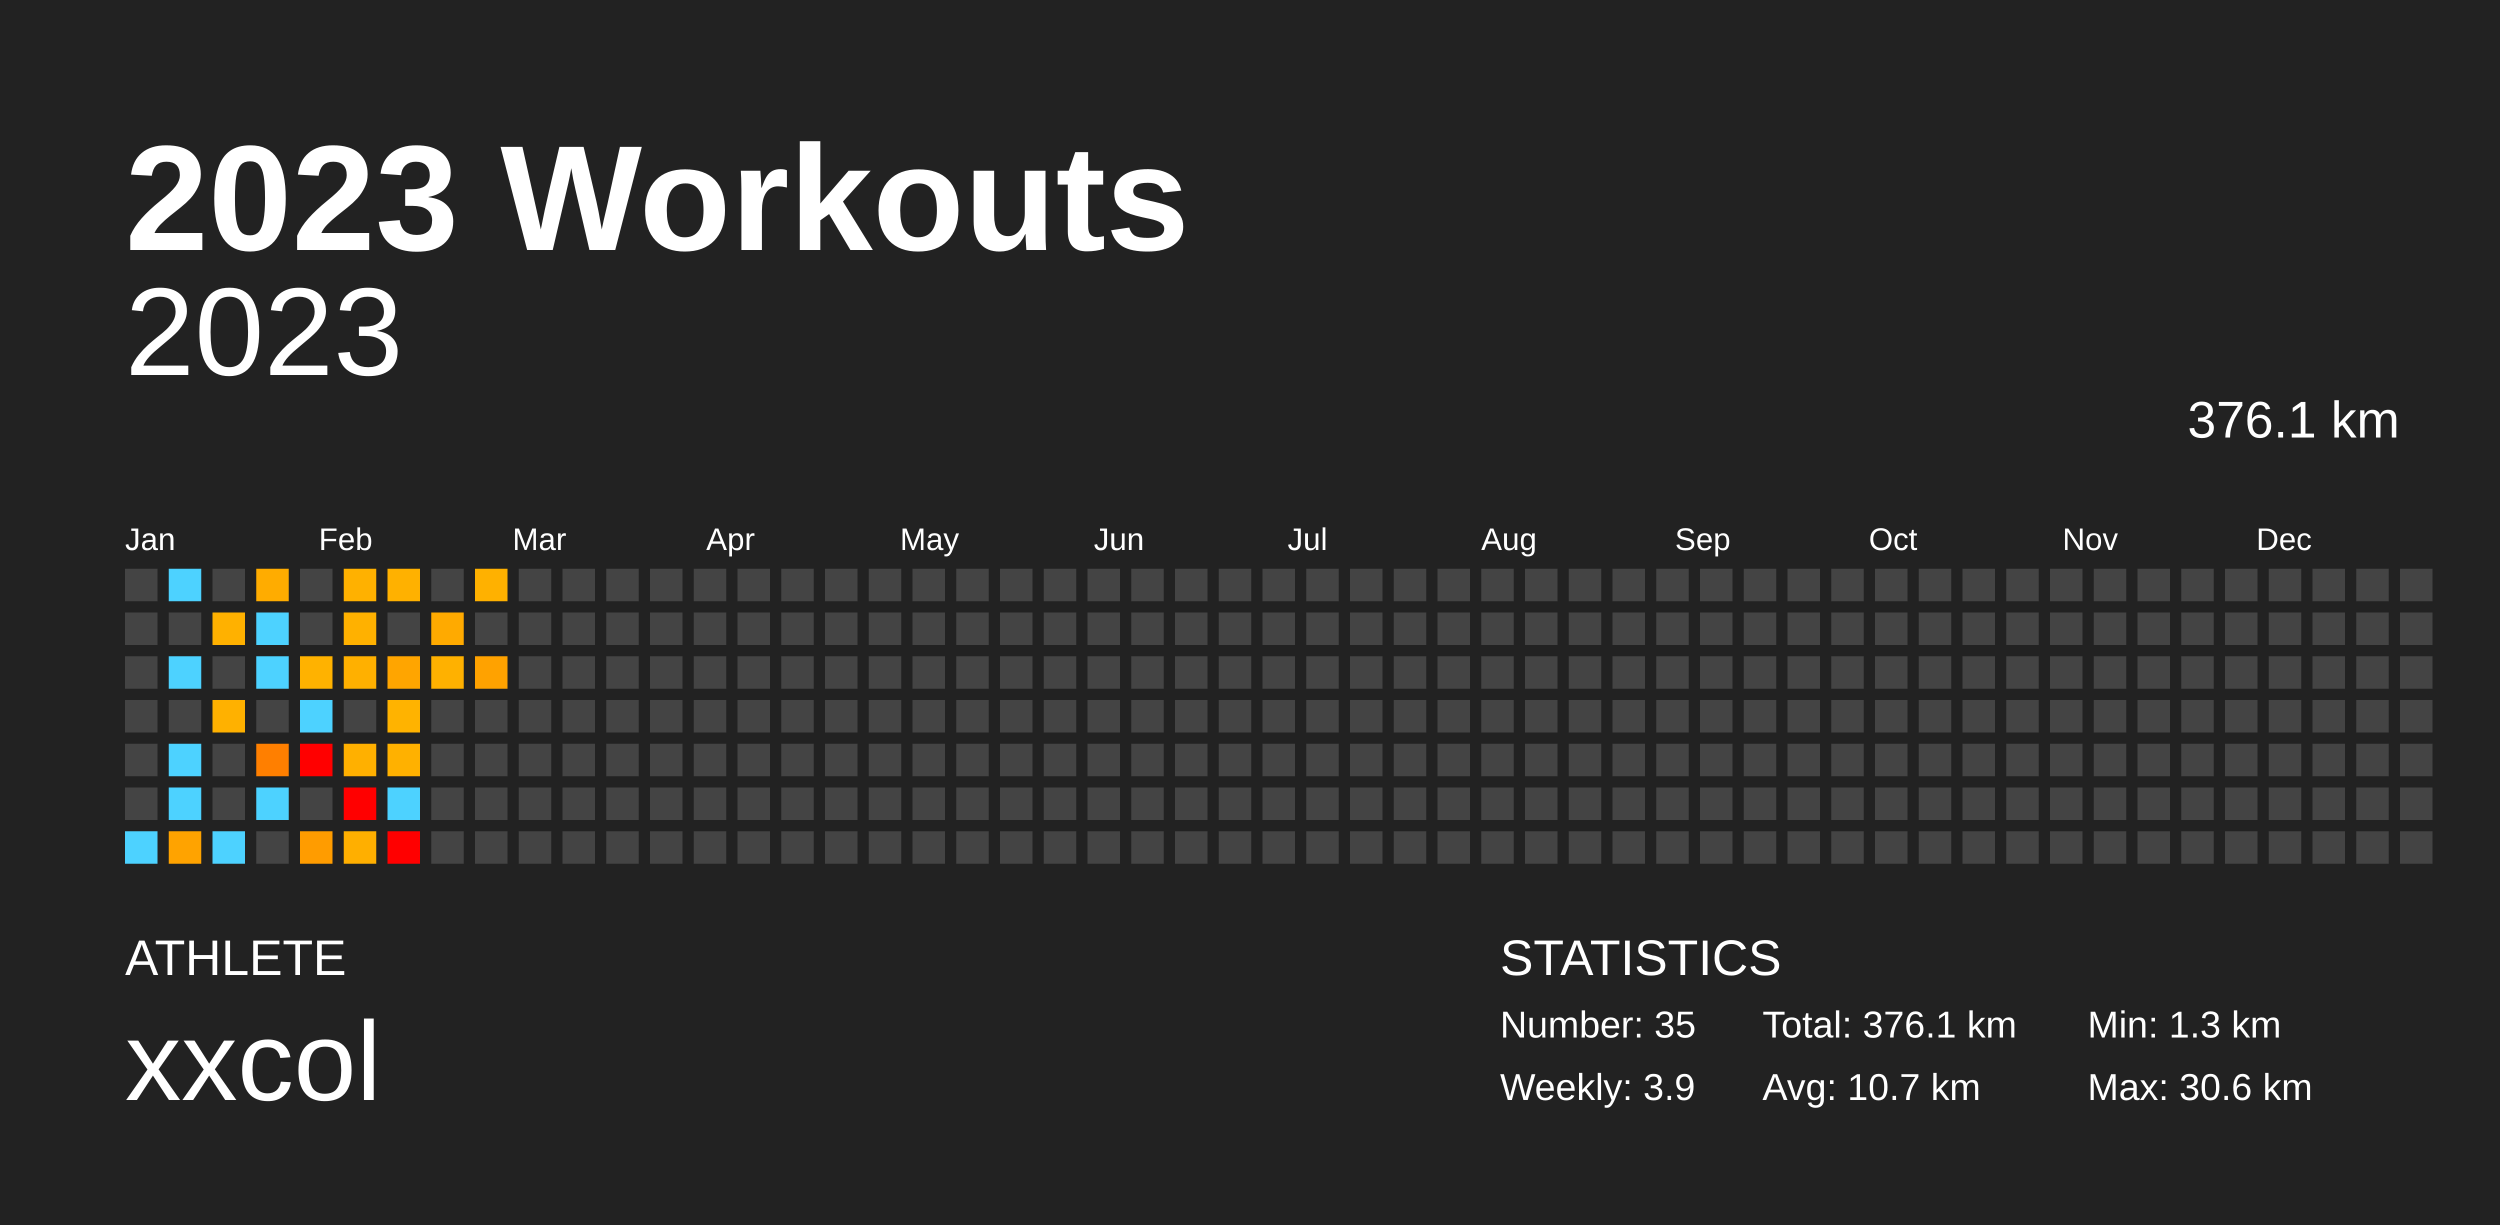
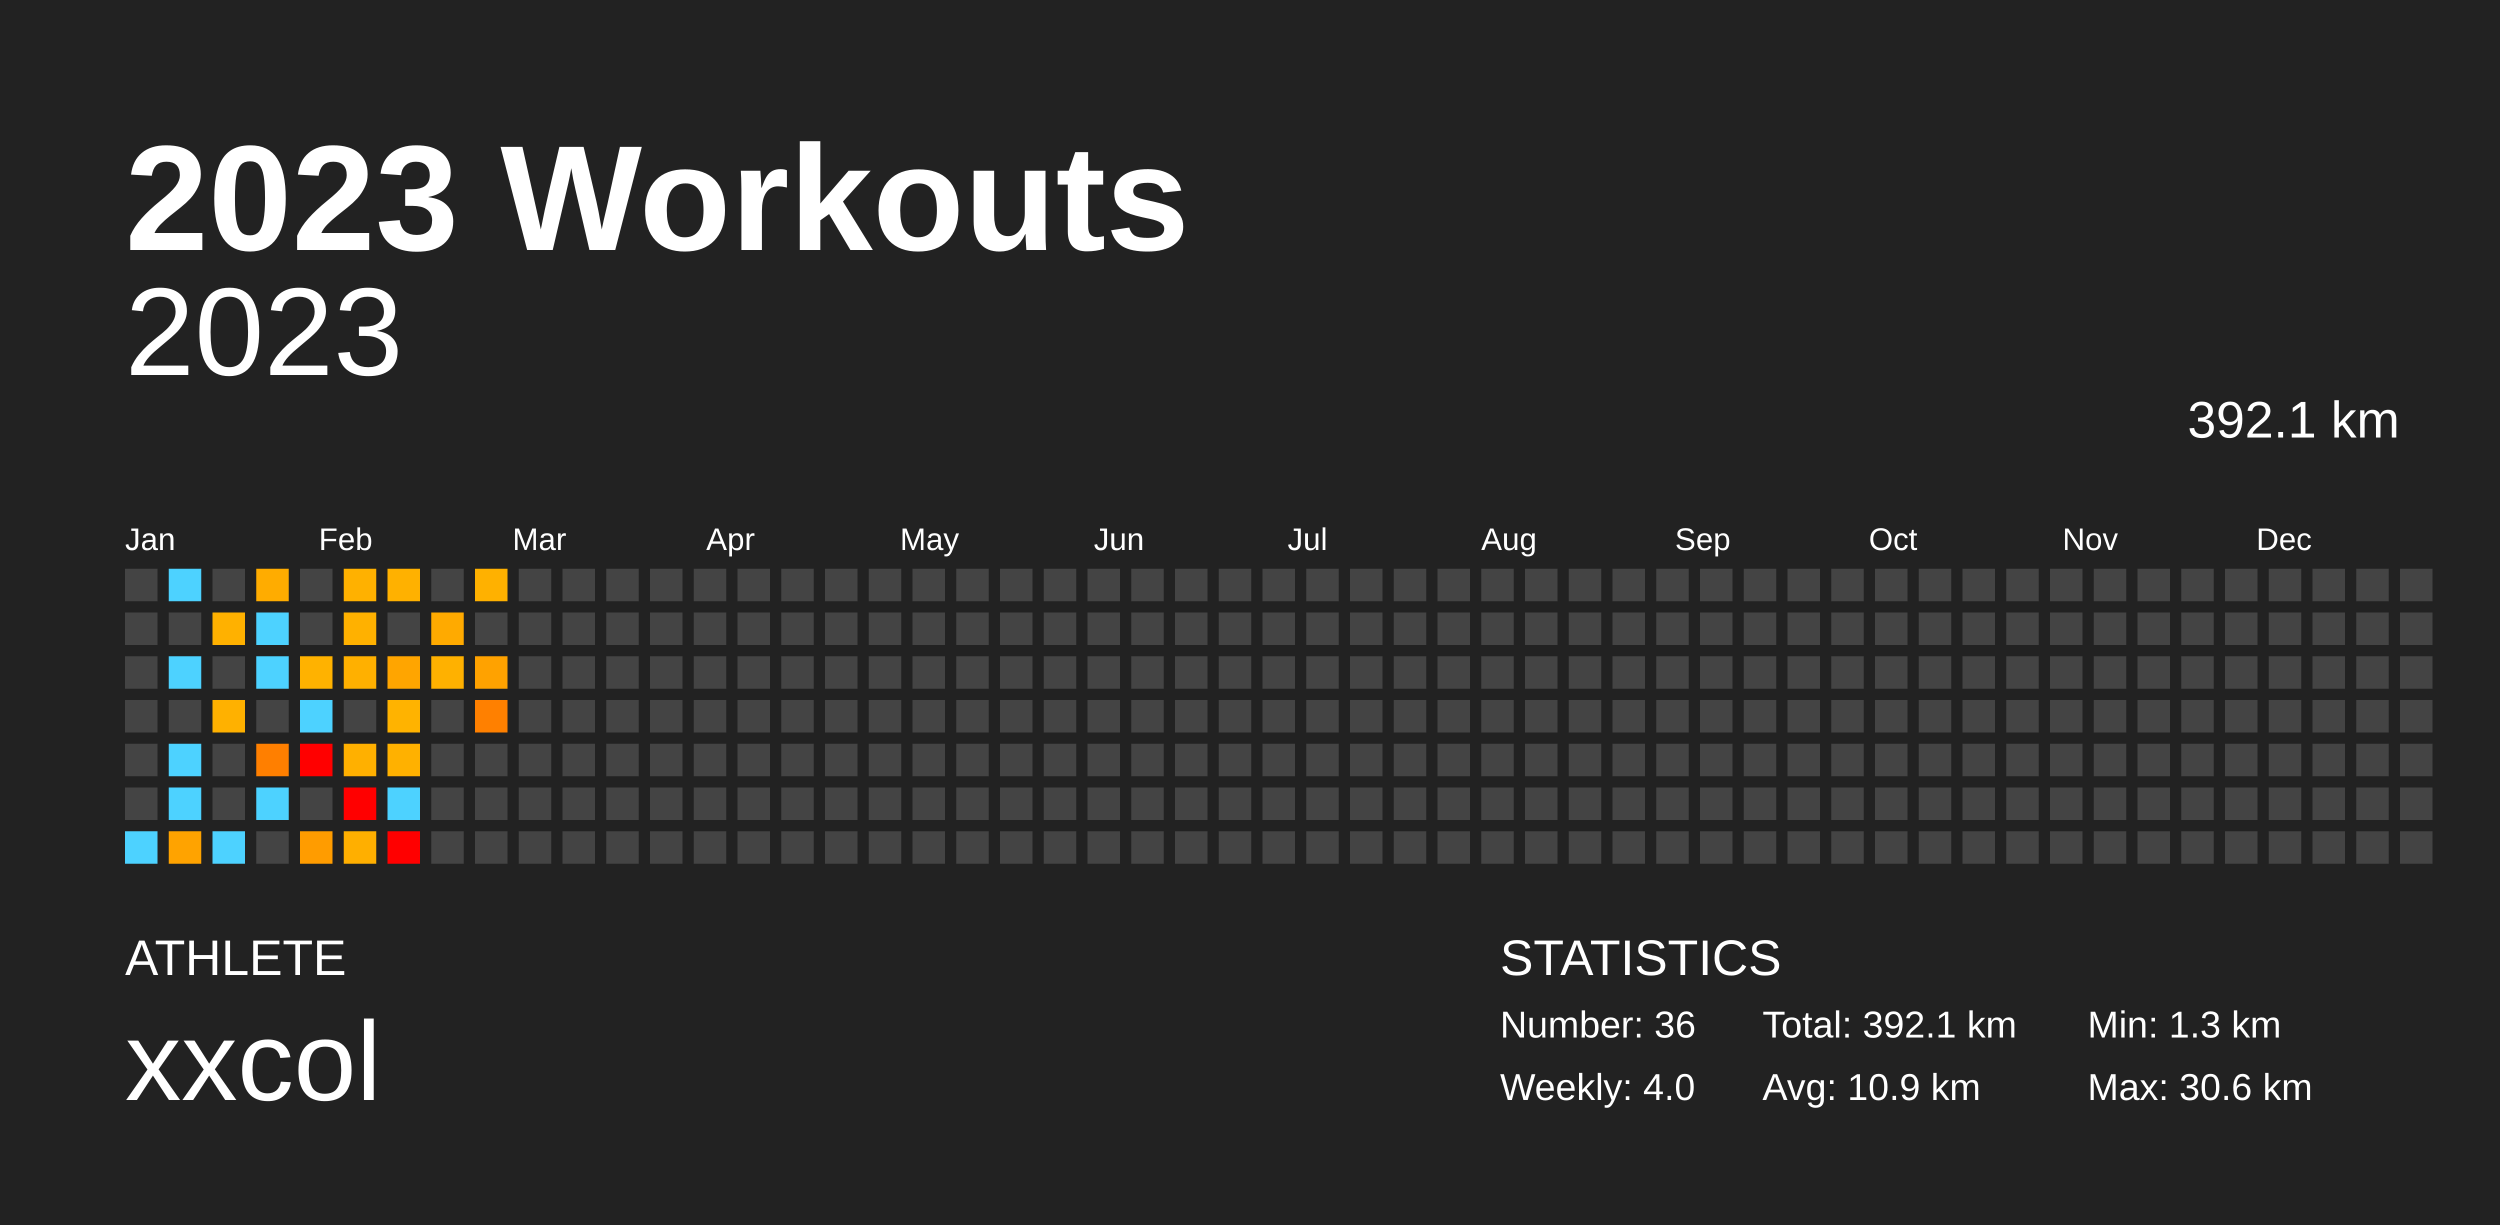
<svg xmlns="http://www.w3.org/2000/svg" baseProfile="full" height="98mm" version="1.1" viewBox="0,0,200,98" width="200mm">
  <defs />
  <rect fill="#222222" height="98" width="200" x="0" y="0" />
  <text fill="#FFFFFF" style="font-size:12px; font-family:Arial; font-weight:bold;" x="10" y="20">2023 Workouts</text>
  <text fill="#FFFFFF" style="font-size:4px; font-family:Arial" x="10" y="78">ATHLETE</text>
  <text fill="#FFFFFF" style="font-size:9px; font-family:Arial" x="10" y="88">xxcol</text>
  <text fill="#FFFFFF" style="font-size:4px; font-family:Arial" x="120" y="78">STATISTICS</text>
-   <text fill="#FFFFFF" style="font-size:3px; font-family:Arial" x="120" y="83">Number: 35</text>
-   <text fill="#FFFFFF" style="font-size:3px; font-family:Arial" x="120" y="88">Weekly: 3.9</text>
-   <text fill="#FFFFFF" style="font-size:3px; font-family:Arial" x="141" y="83">Total: 376.1 km</text>
-   <text fill="#FFFFFF" style="font-size:3px; font-family:Arial" x="141" y="88">Avg: 10.7 km</text>
+   <text fill="#FFFFFF" style="font-size:3px; font-family:Arial" x="120" y="83">Number: 36</text>
+   <text fill="#FFFFFF" style="font-size:3px; font-family:Arial" x="120" y="88">Weekly: 4.0</text>
+   <text fill="#FFFFFF" style="font-size:3px; font-family:Arial" x="141" y="83">Total: 392.1 km</text>
+   <text fill="#FFFFFF" style="font-size:3px; font-family:Arial" x="141" y="88">Avg: 10.9 km</text>
  <text fill="#FFFFFF" style="font-size:3px; font-family:Arial" x="167" y="83">Min: 1.3 km</text>
  <text fill="#FFFFFF" style="font-size:3px; font-family:Arial" x="167" y="88">Max: 30.6 km</text>
  <text alignment-baseline="hanging" fill="#FFFFFF" style="font-size:10.0px; font-family:Arial;" x="10" y="30">2023</text>
-   <text alignment-baseline="hanging" fill="#FFFFFF" style="font-size:4.125px; font-family:Arial;" x="175" y="35">376.1 km</text>
+   <text alignment-baseline="hanging" fill="#FFFFFF" style="font-size:4.125px; font-family:Arial;" x="175" y="35">392.1 km</text>
  <text fill="#FFFFFF" style="font-size:2.5px; font-family:Arial" x="10.0" y="44">Jan</text>
  <text fill="#FFFFFF" style="font-size:2.5px; font-family:Arial" x="25.5" y="44">Feb</text>
  <text fill="#FFFFFF" style="font-size:2.5px; font-family:Arial" x="41.0" y="44">Mar</text>
  <text fill="#FFFFFF" style="font-size:2.5px; font-family:Arial" x="56.5" y="44">Apr</text>
  <text fill="#FFFFFF" style="font-size:2.5px; font-family:Arial" x="72.0" y="44">May</text>
  <text fill="#FFFFFF" style="font-size:2.5px; font-family:Arial" x="87.5" y="44">Jun</text>
  <text fill="#FFFFFF" style="font-size:2.5px; font-family:Arial" x="103.0" y="44">Jul</text>
  <text fill="#FFFFFF" style="font-size:2.5px; font-family:Arial" x="118.5" y="44">Aug</text>
  <text fill="#FFFFFF" style="font-size:2.5px; font-family:Arial" x="134.0" y="44">Sep</text>
  <text fill="#FFFFFF" style="font-size:2.5px; font-family:Arial" x="149.5" y="44">Oct</text>
  <text fill="#FFFFFF" style="font-size:2.5px; font-family:Arial" x="165.0" y="44">Nov</text>
  <text fill="#FFFFFF" style="font-size:2.5px; font-family:Arial" x="180.5" y="44">Dec</text>
  <rect fill="#444444" height="2.6" width="2.6" x="10.0" y="45.5" />
  <rect fill="#444444" height="2.6" width="2.6" x="10.0" y="49.0" />
  <rect fill="#444444" height="2.6" width="2.6" x="10.0" y="52.5" />
  <rect fill="#444444" height="2.6" width="2.6" x="10.0" y="56.0" />
  <rect fill="#444444" height="2.6" width="2.6" x="10.0" y="59.5" />
  <rect fill="#444444" height="2.6" width="2.6" x="10.0" y="63.0" />
  <rect fill="#4dd2ff" height="2.6" width="2.6" x="10.0" y="66.5" />
  <rect fill="#4dd2ff" height="2.6" width="2.6" x="13.5" y="45.5" />
  <rect fill="#444444" height="2.6" width="2.6" x="13.5" y="49.0" />
  <rect fill="#4dd2ff" height="2.6" width="2.6" x="13.5" y="52.5" />
  <rect fill="#444444" height="2.6" width="2.6" x="13.5" y="56.0" />
  <rect fill="#4dd2ff" height="2.6" width="2.6" x="13.5" y="59.5" />
  <rect fill="#4dd2ff" height="2.6" width="2.6" x="13.5" y="63.0" />
  <rect fill="#ffa300" height="2.6" width="2.6" x="13.5" y="66.5" />
  <rect fill="#444444" height="2.6" width="2.6" x="17.0" y="45.5" />
  <rect fill="#ffb100" height="2.6" width="2.6" x="17.0" y="49.0" />
  <rect fill="#444444" height="2.6" width="2.6" x="17.0" y="52.5" />
  <rect fill="#ffb100" height="2.6" width="2.6" x="17.0" y="56.0" />
  <rect fill="#444444" height="2.6" width="2.6" x="17.0" y="59.5" />
  <rect fill="#444444" height="2.6" width="2.6" x="17.0" y="63.0" />
  <rect fill="#4dd2ff" height="2.6" width="2.6" x="17.0" y="66.5" />
  <rect fill="#ffac00" height="2.6" width="2.6" x="20.5" y="45.5" />
  <rect fill="#4dd2ff" height="2.6" width="2.6" x="20.5" y="49.0" />
  <rect fill="#4dd2ff" height="2.6" width="2.6" x="20.5" y="52.5" />
  <rect fill="#444444" height="2.6" width="2.6" x="20.5" y="56.0" />
  <rect fill="#ff7f00" height="2.6" width="2.6" x="20.5" y="59.5" />
  <rect fill="#4dd2ff" height="2.6" width="2.6" x="20.5" y="63.0" />
  <rect fill="#444444" height="2.6" width="2.6" x="20.5" y="66.5" />
  <rect fill="#444444" height="2.6" width="2.6" x="24.0" y="45.5" />
  <rect fill="#444444" height="2.6" width="2.6" x="24.0" y="49.0" />
  <rect fill="#ffb200" height="2.6" width="2.6" x="24.0" y="52.5" />
  <rect fill="#4dd2ff" height="2.6" width="2.6" x="24.0" y="56.0" />
  <rect fill="red" height="2.6" width="2.6" x="24.0" y="59.5" />
  <rect fill="#444444" height="2.6" width="2.6" x="24.0" y="63.0" />
  <rect fill="#ff9c00" height="2.6" width="2.6" x="24.0" y="66.5" />
  <rect fill="#ffb100" height="2.6" width="2.6" x="27.5" y="45.5" />
  <rect fill="#ffb100" height="2.6" width="2.6" x="27.5" y="49.0" />
  <rect fill="#ffb000" height="2.6" width="2.6" x="27.5" y="52.5" />
  <rect fill="#444444" height="2.6" width="2.6" x="27.5" y="56.0" />
  <rect fill="#ffb000" height="2.6" width="2.6" x="27.5" y="59.5" />
  <rect fill="red" height="2.6" width="2.6" x="27.5" y="63.0" />
  <rect fill="#ffaf00" height="2.6" width="2.6" x="27.5" y="66.5" />
  <rect fill="#ffb100" height="2.6" width="2.6" x="31.0" y="45.5" />
  <rect fill="#444444" height="2.6" width="2.6" x="31.0" y="49.0" />
  <rect fill="#ffa500" height="2.6" width="2.6" x="31.0" y="52.5" />
  <rect fill="#ffb300" height="2.6" width="2.6" x="31.0" y="56.0" />
  <rect fill="#ffb100" height="2.6" width="2.6" x="31.0" y="59.5" />
  <rect fill="#4dd2ff" height="2.6" width="2.6" x="31.0" y="63.0" />
  <rect fill="red" height="2.6" width="2.6" x="31.0" y="66.5" />
  <rect fill="#444444" height="2.6" width="2.6" x="34.5" y="45.5" />
  <rect fill="#ffaa00" height="2.6" width="2.6" x="34.5" y="49.0" />
  <rect fill="#ffb100" height="2.6" width="2.6" x="34.5" y="52.5" />
  <rect fill="#444444" height="2.6" width="2.6" x="34.5" y="56.0" />
  <rect fill="#444444" height="2.6" width="2.6" x="34.5" y="59.5" />
  <rect fill="#444444" height="2.6" width="2.6" x="34.5" y="63.0" />
  <rect fill="#444444" height="2.6" width="2.6" x="34.5" y="66.5" />
  <rect fill="#ffb100" height="2.6" width="2.6" x="38.0" y="45.5" />
  <rect fill="#444444" height="2.6" width="2.6" x="38.0" y="49.0" />
  <rect fill="#ffa200" height="2.6" width="2.6" x="38.0" y="52.5" />
-   <rect fill="#444444" height="2.6" width="2.6" x="38.0" y="56.0" />
+   <rect fill="#ff8000" height="2.6" width="2.6" x="38.0" y="56.0" />
  <rect fill="#444444" height="2.6" width="2.6" x="38.0" y="59.5" />
  <rect fill="#444444" height="2.6" width="2.6" x="38.0" y="63.0" />
  <rect fill="#444444" height="2.6" width="2.6" x="38.0" y="66.5" />
  <rect fill="#444444" height="2.6" width="2.6" x="41.5" y="45.5" />
  <rect fill="#444444" height="2.6" width="2.6" x="41.5" y="49.0" />
  <rect fill="#444444" height="2.6" width="2.6" x="41.5" y="52.5" />
  <rect fill="#444444" height="2.6" width="2.6" x="41.5" y="56.0" />
  <rect fill="#444444" height="2.6" width="2.6" x="41.5" y="59.5" />
  <rect fill="#444444" height="2.6" width="2.6" x="41.5" y="63.0" />
  <rect fill="#444444" height="2.6" width="2.6" x="41.5" y="66.5" />
  <rect fill="#444444" height="2.6" width="2.6" x="45.0" y="45.5" />
  <rect fill="#444444" height="2.6" width="2.6" x="45.0" y="49.0" />
  <rect fill="#444444" height="2.6" width="2.6" x="45.0" y="52.5" />
  <rect fill="#444444" height="2.6" width="2.6" x="45.0" y="56.0" />
  <rect fill="#444444" height="2.6" width="2.6" x="45.0" y="59.5" />
  <rect fill="#444444" height="2.6" width="2.6" x="45.0" y="63.0" />
  <rect fill="#444444" height="2.6" width="2.6" x="45.0" y="66.5" />
  <rect fill="#444444" height="2.6" width="2.6" x="48.5" y="45.5" />
  <rect fill="#444444" height="2.6" width="2.6" x="48.5" y="49.0" />
  <rect fill="#444444" height="2.6" width="2.6" x="48.5" y="52.5" />
  <rect fill="#444444" height="2.6" width="2.6" x="48.5" y="56.0" />
  <rect fill="#444444" height="2.6" width="2.6" x="48.5" y="59.5" />
  <rect fill="#444444" height="2.6" width="2.6" x="48.5" y="63.0" />
  <rect fill="#444444" height="2.6" width="2.6" x="48.5" y="66.5" />
  <rect fill="#444444" height="2.6" width="2.6" x="52.0" y="45.5" />
  <rect fill="#444444" height="2.6" width="2.6" x="52.0" y="49.0" />
  <rect fill="#444444" height="2.6" width="2.6" x="52.0" y="52.5" />
  <rect fill="#444444" height="2.6" width="2.6" x="52.0" y="56.0" />
  <rect fill="#444444" height="2.6" width="2.6" x="52.0" y="59.5" />
  <rect fill="#444444" height="2.6" width="2.6" x="52.0" y="63.0" />
  <rect fill="#444444" height="2.6" width="2.6" x="52.0" y="66.5" />
  <rect fill="#444444" height="2.6" width="2.6" x="55.5" y="45.5" />
  <rect fill="#444444" height="2.6" width="2.6" x="55.5" y="49.0" />
  <rect fill="#444444" height="2.6" width="2.6" x="55.5" y="52.5" />
  <rect fill="#444444" height="2.6" width="2.6" x="55.5" y="56.0" />
  <rect fill="#444444" height="2.6" width="2.6" x="55.5" y="59.5" />
  <rect fill="#444444" height="2.6" width="2.6" x="55.5" y="63.0" />
  <rect fill="#444444" height="2.6" width="2.6" x="55.5" y="66.5" />
  <rect fill="#444444" height="2.6" width="2.6" x="59.0" y="45.5" />
  <rect fill="#444444" height="2.6" width="2.6" x="59.0" y="49.0" />
  <rect fill="#444444" height="2.6" width="2.6" x="59.0" y="52.5" />
  <rect fill="#444444" height="2.6" width="2.6" x="59.0" y="56.0" />
  <rect fill="#444444" height="2.6" width="2.6" x="59.0" y="59.5" />
  <rect fill="#444444" height="2.6" width="2.6" x="59.0" y="63.0" />
  <rect fill="#444444" height="2.6" width="2.6" x="59.0" y="66.5" />
  <rect fill="#444444" height="2.6" width="2.6" x="62.5" y="45.5" />
  <rect fill="#444444" height="2.6" width="2.6" x="62.5" y="49.0" />
  <rect fill="#444444" height="2.6" width="2.6" x="62.5" y="52.5" />
  <rect fill="#444444" height="2.6" width="2.6" x="62.5" y="56.0" />
  <rect fill="#444444" height="2.6" width="2.6" x="62.5" y="59.5" />
  <rect fill="#444444" height="2.6" width="2.6" x="62.5" y="63.0" />
  <rect fill="#444444" height="2.6" width="2.6" x="62.5" y="66.5" />
  <rect fill="#444444" height="2.6" width="2.6" x="66.0" y="45.5" />
  <rect fill="#444444" height="2.6" width="2.6" x="66.0" y="49.0" />
  <rect fill="#444444" height="2.6" width="2.6" x="66.0" y="52.5" />
  <rect fill="#444444" height="2.6" width="2.6" x="66.0" y="56.0" />
  <rect fill="#444444" height="2.6" width="2.6" x="66.0" y="59.5" />
  <rect fill="#444444" height="2.6" width="2.6" x="66.0" y="63.0" />
  <rect fill="#444444" height="2.6" width="2.6" x="66.0" y="66.5" />
  <rect fill="#444444" height="2.6" width="2.6" x="69.5" y="45.5" />
  <rect fill="#444444" height="2.6" width="2.6" x="69.5" y="49.0" />
  <rect fill="#444444" height="2.6" width="2.6" x="69.5" y="52.5" />
  <rect fill="#444444" height="2.6" width="2.6" x="69.5" y="56.0" />
  <rect fill="#444444" height="2.6" width="2.6" x="69.5" y="59.5" />
  <rect fill="#444444" height="2.6" width="2.6" x="69.5" y="63.0" />
  <rect fill="#444444" height="2.6" width="2.6" x="69.5" y="66.5" />
  <rect fill="#444444" height="2.6" width="2.6" x="73.0" y="45.5" />
  <rect fill="#444444" height="2.6" width="2.6" x="73.0" y="49.0" />
  <rect fill="#444444" height="2.6" width="2.6" x="73.0" y="52.5" />
  <rect fill="#444444" height="2.6" width="2.6" x="73.0" y="56.0" />
  <rect fill="#444444" height="2.6" width="2.6" x="73.0" y="59.5" />
  <rect fill="#444444" height="2.6" width="2.6" x="73.0" y="63.0" />
  <rect fill="#444444" height="2.6" width="2.6" x="73.0" y="66.5" />
  <rect fill="#444444" height="2.6" width="2.6" x="76.5" y="45.5" />
  <rect fill="#444444" height="2.6" width="2.6" x="76.5" y="49.0" />
  <rect fill="#444444" height="2.6" width="2.6" x="76.5" y="52.5" />
  <rect fill="#444444" height="2.6" width="2.6" x="76.5" y="56.0" />
  <rect fill="#444444" height="2.6" width="2.6" x="76.5" y="59.5" />
  <rect fill="#444444" height="2.6" width="2.6" x="76.5" y="63.0" />
  <rect fill="#444444" height="2.6" width="2.6" x="76.5" y="66.5" />
  <rect fill="#444444" height="2.6" width="2.6" x="80.0" y="45.5" />
  <rect fill="#444444" height="2.6" width="2.6" x="80.0" y="49.0" />
  <rect fill="#444444" height="2.6" width="2.6" x="80.0" y="52.5" />
  <rect fill="#444444" height="2.6" width="2.6" x="80.0" y="56.0" />
  <rect fill="#444444" height="2.6" width="2.6" x="80.0" y="59.5" />
  <rect fill="#444444" height="2.6" width="2.6" x="80.0" y="63.0" />
  <rect fill="#444444" height="2.6" width="2.6" x="80.0" y="66.5" />
  <rect fill="#444444" height="2.6" width="2.6" x="83.5" y="45.5" />
  <rect fill="#444444" height="2.6" width="2.6" x="83.5" y="49.0" />
  <rect fill="#444444" height="2.6" width="2.6" x="83.5" y="52.5" />
  <rect fill="#444444" height="2.6" width="2.6" x="83.5" y="56.0" />
  <rect fill="#444444" height="2.6" width="2.6" x="83.5" y="59.5" />
  <rect fill="#444444" height="2.6" width="2.6" x="83.5" y="63.0" />
  <rect fill="#444444" height="2.6" width="2.6" x="83.5" y="66.5" />
  <rect fill="#444444" height="2.6" width="2.6" x="87.0" y="45.5" />
  <rect fill="#444444" height="2.6" width="2.6" x="87.0" y="49.0" />
  <rect fill="#444444" height="2.6" width="2.6" x="87.0" y="52.5" />
  <rect fill="#444444" height="2.6" width="2.6" x="87.0" y="56.0" />
  <rect fill="#444444" height="2.6" width="2.6" x="87.0" y="59.5" />
  <rect fill="#444444" height="2.6" width="2.6" x="87.0" y="63.0" />
  <rect fill="#444444" height="2.6" width="2.6" x="87.0" y="66.5" />
  <rect fill="#444444" height="2.6" width="2.6" x="90.5" y="45.5" />
  <rect fill="#444444" height="2.6" width="2.6" x="90.5" y="49.0" />
  <rect fill="#444444" height="2.6" width="2.6" x="90.5" y="52.5" />
  <rect fill="#444444" height="2.6" width="2.6" x="90.5" y="56.0" />
  <rect fill="#444444" height="2.6" width="2.6" x="90.5" y="59.5" />
  <rect fill="#444444" height="2.6" width="2.6" x="90.5" y="63.0" />
  <rect fill="#444444" height="2.6" width="2.6" x="90.5" y="66.5" />
  <rect fill="#444444" height="2.6" width="2.6" x="94.0" y="45.5" />
  <rect fill="#444444" height="2.6" width="2.6" x="94.0" y="49.0" />
  <rect fill="#444444" height="2.6" width="2.6" x="94.0" y="52.5" />
  <rect fill="#444444" height="2.6" width="2.6" x="94.0" y="56.0" />
  <rect fill="#444444" height="2.6" width="2.6" x="94.0" y="59.5" />
  <rect fill="#444444" height="2.6" width="2.6" x="94.0" y="63.0" />
  <rect fill="#444444" height="2.6" width="2.6" x="94.0" y="66.5" />
  <rect fill="#444444" height="2.6" width="2.6" x="97.5" y="45.5" />
  <rect fill="#444444" height="2.6" width="2.6" x="97.5" y="49.0" />
  <rect fill="#444444" height="2.6" width="2.6" x="97.5" y="52.5" />
  <rect fill="#444444" height="2.6" width="2.6" x="97.5" y="56.0" />
  <rect fill="#444444" height="2.6" width="2.6" x="97.5" y="59.5" />
  <rect fill="#444444" height="2.6" width="2.6" x="97.5" y="63.0" />
  <rect fill="#444444" height="2.6" width="2.6" x="97.5" y="66.5" />
  <rect fill="#444444" height="2.6" width="2.6" x="101.0" y="45.5" />
  <rect fill="#444444" height="2.6" width="2.6" x="101.0" y="49.0" />
  <rect fill="#444444" height="2.6" width="2.6" x="101.0" y="52.5" />
  <rect fill="#444444" height="2.6" width="2.6" x="101.0" y="56.0" />
  <rect fill="#444444" height="2.6" width="2.6" x="101.0" y="59.5" />
  <rect fill="#444444" height="2.6" width="2.6" x="101.0" y="63.0" />
  <rect fill="#444444" height="2.6" width="2.6" x="101.0" y="66.5" />
  <rect fill="#444444" height="2.6" width="2.6" x="104.5" y="45.5" />
  <rect fill="#444444" height="2.6" width="2.6" x="104.5" y="49.0" />
  <rect fill="#444444" height="2.6" width="2.6" x="104.5" y="52.5" />
  <rect fill="#444444" height="2.6" width="2.6" x="104.5" y="56.0" />
  <rect fill="#444444" height="2.6" width="2.6" x="104.5" y="59.5" />
  <rect fill="#444444" height="2.6" width="2.6" x="104.5" y="63.0" />
  <rect fill="#444444" height="2.6" width="2.6" x="104.5" y="66.5" />
  <rect fill="#444444" height="2.6" width="2.6" x="108.0" y="45.5" />
  <rect fill="#444444" height="2.6" width="2.6" x="108.0" y="49.0" />
  <rect fill="#444444" height="2.6" width="2.6" x="108.0" y="52.5" />
  <rect fill="#444444" height="2.6" width="2.6" x="108.0" y="56.0" />
  <rect fill="#444444" height="2.6" width="2.6" x="108.0" y="59.5" />
  <rect fill="#444444" height="2.6" width="2.6" x="108.0" y="63.0" />
  <rect fill="#444444" height="2.6" width="2.6" x="108.0" y="66.5" />
  <rect fill="#444444" height="2.6" width="2.6" x="111.5" y="45.5" />
  <rect fill="#444444" height="2.6" width="2.6" x="111.5" y="49.0" />
  <rect fill="#444444" height="2.6" width="2.6" x="111.5" y="52.5" />
  <rect fill="#444444" height="2.6" width="2.6" x="111.5" y="56.0" />
  <rect fill="#444444" height="2.6" width="2.6" x="111.5" y="59.5" />
  <rect fill="#444444" height="2.6" width="2.6" x="111.5" y="63.0" />
  <rect fill="#444444" height="2.6" width="2.6" x="111.5" y="66.5" />
  <rect fill="#444444" height="2.6" width="2.6" x="115.0" y="45.5" />
  <rect fill="#444444" height="2.6" width="2.6" x="115.0" y="49.0" />
  <rect fill="#444444" height="2.6" width="2.6" x="115.0" y="52.5" />
  <rect fill="#444444" height="2.6" width="2.6" x="115.0" y="56.0" />
  <rect fill="#444444" height="2.6" width="2.6" x="115.0" y="59.5" />
  <rect fill="#444444" height="2.6" width="2.6" x="115.0" y="63.0" />
  <rect fill="#444444" height="2.6" width="2.6" x="115.0" y="66.5" />
  <rect fill="#444444" height="2.6" width="2.6" x="118.5" y="45.5" />
  <rect fill="#444444" height="2.6" width="2.6" x="118.5" y="49.0" />
  <rect fill="#444444" height="2.6" width="2.6" x="118.5" y="52.5" />
  <rect fill="#444444" height="2.6" width="2.6" x="118.5" y="56.0" />
  <rect fill="#444444" height="2.6" width="2.6" x="118.5" y="59.5" />
  <rect fill="#444444" height="2.6" width="2.6" x="118.5" y="63.0" />
  <rect fill="#444444" height="2.6" width="2.6" x="118.5" y="66.5" />
  <rect fill="#444444" height="2.6" width="2.6" x="122.0" y="45.5" />
  <rect fill="#444444" height="2.6" width="2.6" x="122.0" y="49.0" />
  <rect fill="#444444" height="2.6" width="2.6" x="122.0" y="52.5" />
  <rect fill="#444444" height="2.6" width="2.6" x="122.0" y="56.0" />
  <rect fill="#444444" height="2.6" width="2.6" x="122.0" y="59.5" />
  <rect fill="#444444" height="2.6" width="2.6" x="122.0" y="63.0" />
  <rect fill="#444444" height="2.6" width="2.6" x="122.0" y="66.5" />
  <rect fill="#444444" height="2.6" width="2.6" x="125.5" y="45.5" />
  <rect fill="#444444" height="2.6" width="2.6" x="125.5" y="49.0" />
  <rect fill="#444444" height="2.6" width="2.6" x="125.5" y="52.5" />
  <rect fill="#444444" height="2.6" width="2.6" x="125.5" y="56.0" />
  <rect fill="#444444" height="2.6" width="2.6" x="125.5" y="59.5" />
  <rect fill="#444444" height="2.6" width="2.6" x="125.5" y="63.0" />
  <rect fill="#444444" height="2.6" width="2.6" x="125.5" y="66.5" />
  <rect fill="#444444" height="2.6" width="2.6" x="129.0" y="45.5" />
  <rect fill="#444444" height="2.6" width="2.6" x="129.0" y="49.0" />
  <rect fill="#444444" height="2.6" width="2.6" x="129.0" y="52.5" />
  <rect fill="#444444" height="2.6" width="2.6" x="129.0" y="56.0" />
  <rect fill="#444444" height="2.6" width="2.6" x="129.0" y="59.5" />
  <rect fill="#444444" height="2.6" width="2.6" x="129.0" y="63.0" />
  <rect fill="#444444" height="2.6" width="2.6" x="129.0" y="66.5" />
  <rect fill="#444444" height="2.6" width="2.6" x="132.5" y="45.5" />
  <rect fill="#444444" height="2.6" width="2.6" x="132.5" y="49.0" />
  <rect fill="#444444" height="2.6" width="2.6" x="132.5" y="52.5" />
  <rect fill="#444444" height="2.6" width="2.6" x="132.5" y="56.0" />
  <rect fill="#444444" height="2.6" width="2.6" x="132.5" y="59.5" />
  <rect fill="#444444" height="2.6" width="2.6" x="132.5" y="63.0" />
  <rect fill="#444444" height="2.6" width="2.6" x="132.5" y="66.5" />
  <rect fill="#444444" height="2.6" width="2.6" x="136.0" y="45.5" />
  <rect fill="#444444" height="2.6" width="2.6" x="136.0" y="49.0" />
  <rect fill="#444444" height="2.6" width="2.6" x="136.0" y="52.5" />
  <rect fill="#444444" height="2.6" width="2.6" x="136.0" y="56.0" />
  <rect fill="#444444" height="2.6" width="2.6" x="136.0" y="59.5" />
  <rect fill="#444444" height="2.6" width="2.6" x="136.0" y="63.0" />
  <rect fill="#444444" height="2.6" width="2.6" x="136.0" y="66.5" />
  <rect fill="#444444" height="2.6" width="2.6" x="139.5" y="45.5" />
  <rect fill="#444444" height="2.6" width="2.6" x="139.5" y="49.0" />
  <rect fill="#444444" height="2.6" width="2.6" x="139.5" y="52.5" />
  <rect fill="#444444" height="2.6" width="2.6" x="139.5" y="56.0" />
  <rect fill="#444444" height="2.6" width="2.6" x="139.5" y="59.5" />
  <rect fill="#444444" height="2.6" width="2.6" x="139.5" y="63.0" />
  <rect fill="#444444" height="2.6" width="2.6" x="139.5" y="66.5" />
  <rect fill="#444444" height="2.6" width="2.6" x="143.0" y="45.5" />
  <rect fill="#444444" height="2.6" width="2.6" x="143.0" y="49.0" />
  <rect fill="#444444" height="2.6" width="2.6" x="143.0" y="52.5" />
  <rect fill="#444444" height="2.6" width="2.6" x="143.0" y="56.0" />
  <rect fill="#444444" height="2.6" width="2.6" x="143.0" y="59.5" />
  <rect fill="#444444" height="2.6" width="2.6" x="143.0" y="63.0" />
  <rect fill="#444444" height="2.6" width="2.6" x="143.0" y="66.5" />
  <rect fill="#444444" height="2.6" width="2.6" x="146.5" y="45.5" />
  <rect fill="#444444" height="2.6" width="2.6" x="146.5" y="49.0" />
  <rect fill="#444444" height="2.6" width="2.6" x="146.5" y="52.5" />
  <rect fill="#444444" height="2.6" width="2.6" x="146.5" y="56.0" />
  <rect fill="#444444" height="2.6" width="2.6" x="146.5" y="59.5" />
  <rect fill="#444444" height="2.6" width="2.6" x="146.5" y="63.0" />
  <rect fill="#444444" height="2.6" width="2.6" x="146.5" y="66.5" />
  <rect fill="#444444" height="2.6" width="2.6" x="150.0" y="45.5" />
  <rect fill="#444444" height="2.6" width="2.6" x="150.0" y="49.0" />
  <rect fill="#444444" height="2.6" width="2.6" x="150.0" y="52.5" />
  <rect fill="#444444" height="2.6" width="2.6" x="150.0" y="56.0" />
  <rect fill="#444444" height="2.6" width="2.6" x="150.0" y="59.5" />
  <rect fill="#444444" height="2.6" width="2.6" x="150.0" y="63.0" />
  <rect fill="#444444" height="2.6" width="2.6" x="150.0" y="66.5" />
  <rect fill="#444444" height="2.6" width="2.6" x="153.5" y="45.5" />
  <rect fill="#444444" height="2.6" width="2.6" x="153.5" y="49.0" />
  <rect fill="#444444" height="2.6" width="2.6" x="153.5" y="52.5" />
  <rect fill="#444444" height="2.6" width="2.6" x="153.5" y="56.0" />
  <rect fill="#444444" height="2.6" width="2.6" x="153.5" y="59.5" />
  <rect fill="#444444" height="2.6" width="2.6" x="153.5" y="63.0" />
  <rect fill="#444444" height="2.6" width="2.6" x="153.5" y="66.5" />
  <rect fill="#444444" height="2.6" width="2.6" x="157.0" y="45.5" />
  <rect fill="#444444" height="2.6" width="2.6" x="157.0" y="49.0" />
  <rect fill="#444444" height="2.6" width="2.6" x="157.0" y="52.5" />
  <rect fill="#444444" height="2.6" width="2.6" x="157.0" y="56.0" />
  <rect fill="#444444" height="2.6" width="2.6" x="157.0" y="59.5" />
  <rect fill="#444444" height="2.6" width="2.6" x="157.0" y="63.0" />
  <rect fill="#444444" height="2.6" width="2.6" x="157.0" y="66.5" />
  <rect fill="#444444" height="2.6" width="2.6" x="160.5" y="45.5" />
  <rect fill="#444444" height="2.6" width="2.6" x="160.5" y="49.0" />
  <rect fill="#444444" height="2.6" width="2.6" x="160.5" y="52.5" />
  <rect fill="#444444" height="2.6" width="2.6" x="160.5" y="56.0" />
  <rect fill="#444444" height="2.6" width="2.6" x="160.5" y="59.5" />
  <rect fill="#444444" height="2.6" width="2.6" x="160.5" y="63.0" />
  <rect fill="#444444" height="2.6" width="2.6" x="160.5" y="66.5" />
  <rect fill="#444444" height="2.6" width="2.6" x="164.0" y="45.5" />
  <rect fill="#444444" height="2.6" width="2.6" x="164.0" y="49.0" />
  <rect fill="#444444" height="2.6" width="2.6" x="164.0" y="52.5" />
  <rect fill="#444444" height="2.6" width="2.6" x="164.0" y="56.0" />
  <rect fill="#444444" height="2.6" width="2.6" x="164.0" y="59.5" />
  <rect fill="#444444" height="2.6" width="2.6" x="164.0" y="63.0" />
  <rect fill="#444444" height="2.6" width="2.6" x="164.0" y="66.5" />
  <rect fill="#444444" height="2.6" width="2.6" x="167.5" y="45.5" />
  <rect fill="#444444" height="2.6" width="2.6" x="167.5" y="49.0" />
  <rect fill="#444444" height="2.6" width="2.6" x="167.5" y="52.5" />
  <rect fill="#444444" height="2.6" width="2.6" x="167.5" y="56.0" />
  <rect fill="#444444" height="2.6" width="2.6" x="167.5" y="59.5" />
  <rect fill="#444444" height="2.6" width="2.6" x="167.5" y="63.0" />
  <rect fill="#444444" height="2.6" width="2.6" x="167.5" y="66.5" />
  <rect fill="#444444" height="2.6" width="2.6" x="171.0" y="45.5" />
  <rect fill="#444444" height="2.6" width="2.6" x="171.0" y="49.0" />
  <rect fill="#444444" height="2.6" width="2.6" x="171.0" y="52.5" />
  <rect fill="#444444" height="2.6" width="2.6" x="171.0" y="56.0" />
  <rect fill="#444444" height="2.6" width="2.6" x="171.0" y="59.5" />
  <rect fill="#444444" height="2.6" width="2.6" x="171.0" y="63.0" />
  <rect fill="#444444" height="2.6" width="2.6" x="171.0" y="66.5" />
  <rect fill="#444444" height="2.6" width="2.6" x="174.5" y="45.5" />
  <rect fill="#444444" height="2.6" width="2.6" x="174.5" y="49.0" />
  <rect fill="#444444" height="2.6" width="2.6" x="174.5" y="52.5" />
  <rect fill="#444444" height="2.6" width="2.6" x="174.5" y="56.0" />
  <rect fill="#444444" height="2.6" width="2.6" x="174.5" y="59.5" />
  <rect fill="#444444" height="2.6" width="2.6" x="174.5" y="63.0" />
  <rect fill="#444444" height="2.6" width="2.6" x="174.5" y="66.5" />
  <rect fill="#444444" height="2.6" width="2.6" x="178.0" y="45.5" />
  <rect fill="#444444" height="2.6" width="2.6" x="178.0" y="49.0" />
  <rect fill="#444444" height="2.6" width="2.6" x="178.0" y="52.5" />
  <rect fill="#444444" height="2.6" width="2.6" x="178.0" y="56.0" />
  <rect fill="#444444" height="2.6" width="2.6" x="178.0" y="59.5" />
  <rect fill="#444444" height="2.6" width="2.6" x="178.0" y="63.0" />
  <rect fill="#444444" height="2.6" width="2.6" x="178.0" y="66.5" />
  <rect fill="#444444" height="2.6" width="2.6" x="181.5" y="45.5" />
  <rect fill="#444444" height="2.6" width="2.6" x="181.5" y="49.0" />
  <rect fill="#444444" height="2.6" width="2.6" x="181.5" y="52.5" />
  <rect fill="#444444" height="2.6" width="2.6" x="181.5" y="56.0" />
  <rect fill="#444444" height="2.6" width="2.6" x="181.5" y="59.5" />
  <rect fill="#444444" height="2.6" width="2.6" x="181.5" y="63.0" />
  <rect fill="#444444" height="2.6" width="2.6" x="181.5" y="66.5" />
  <rect fill="#444444" height="2.6" width="2.6" x="185.0" y="45.5" />
  <rect fill="#444444" height="2.6" width="2.6" x="185.0" y="49.0" />
  <rect fill="#444444" height="2.6" width="2.6" x="185.0" y="52.5" />
  <rect fill="#444444" height="2.6" width="2.6" x="185.0" y="56.0" />
  <rect fill="#444444" height="2.6" width="2.6" x="185.0" y="59.5" />
  <rect fill="#444444" height="2.6" width="2.6" x="185.0" y="63.0" />
  <rect fill="#444444" height="2.6" width="2.6" x="185.0" y="66.5" />
  <rect fill="#444444" height="2.6" width="2.6" x="188.5" y="45.5" />
  <rect fill="#444444" height="2.6" width="2.6" x="188.5" y="49.0" />
  <rect fill="#444444" height="2.6" width="2.6" x="188.5" y="52.5" />
  <rect fill="#444444" height="2.6" width="2.6" x="188.5" y="56.0" />
  <rect fill="#444444" height="2.6" width="2.6" x="188.5" y="59.5" />
  <rect fill="#444444" height="2.6" width="2.6" x="188.5" y="63.0" />
  <rect fill="#444444" height="2.6" width="2.6" x="188.5" y="66.5" />
  <rect fill="#444444" height="2.6" width="2.6" x="192.0" y="45.5" />
  <rect fill="#444444" height="2.6" width="2.6" x="192.0" y="49.0" />
  <rect fill="#444444" height="2.6" width="2.6" x="192.0" y="52.5" />
  <rect fill="#444444" height="2.6" width="2.6" x="192.0" y="56.0" />
  <rect fill="#444444" height="2.6" width="2.6" x="192.0" y="59.5" />
  <rect fill="#444444" height="2.6" width="2.6" x="192.0" y="63.0" />
  <rect fill="#444444" height="2.6" width="2.6" x="192.0" y="66.5" />
</svg>
